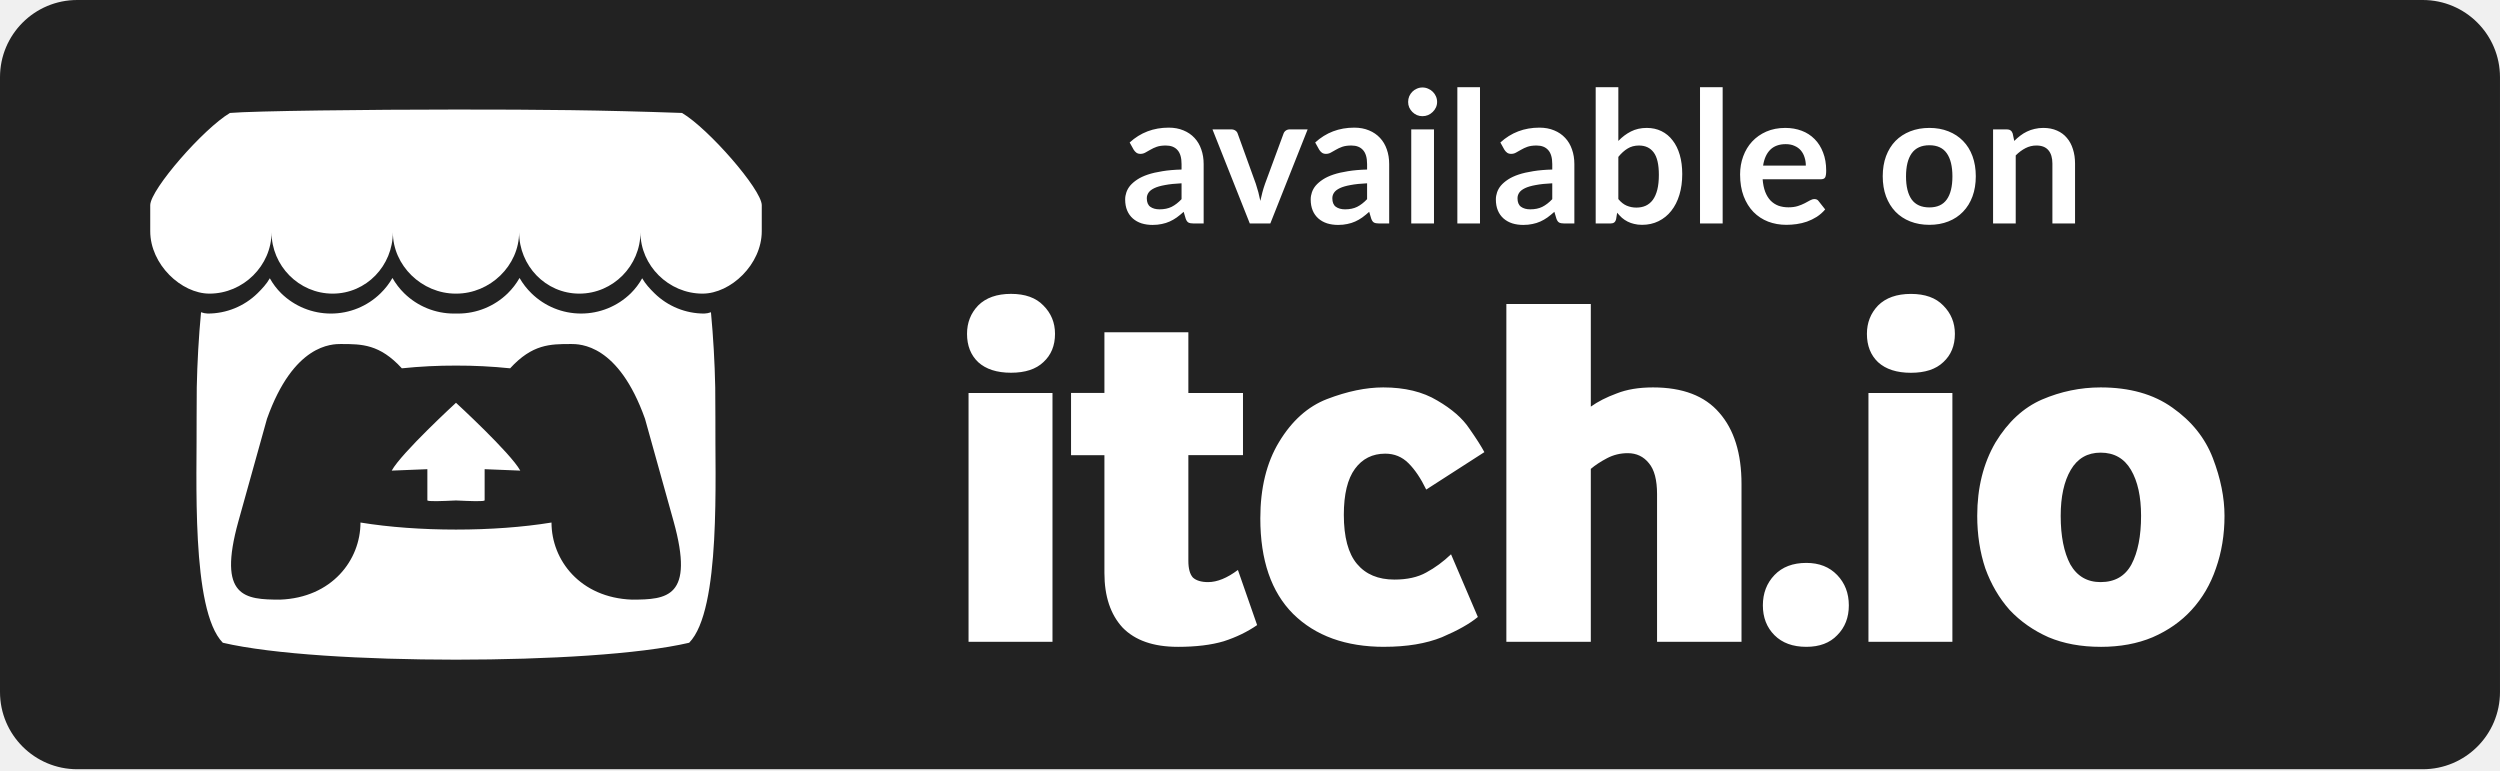
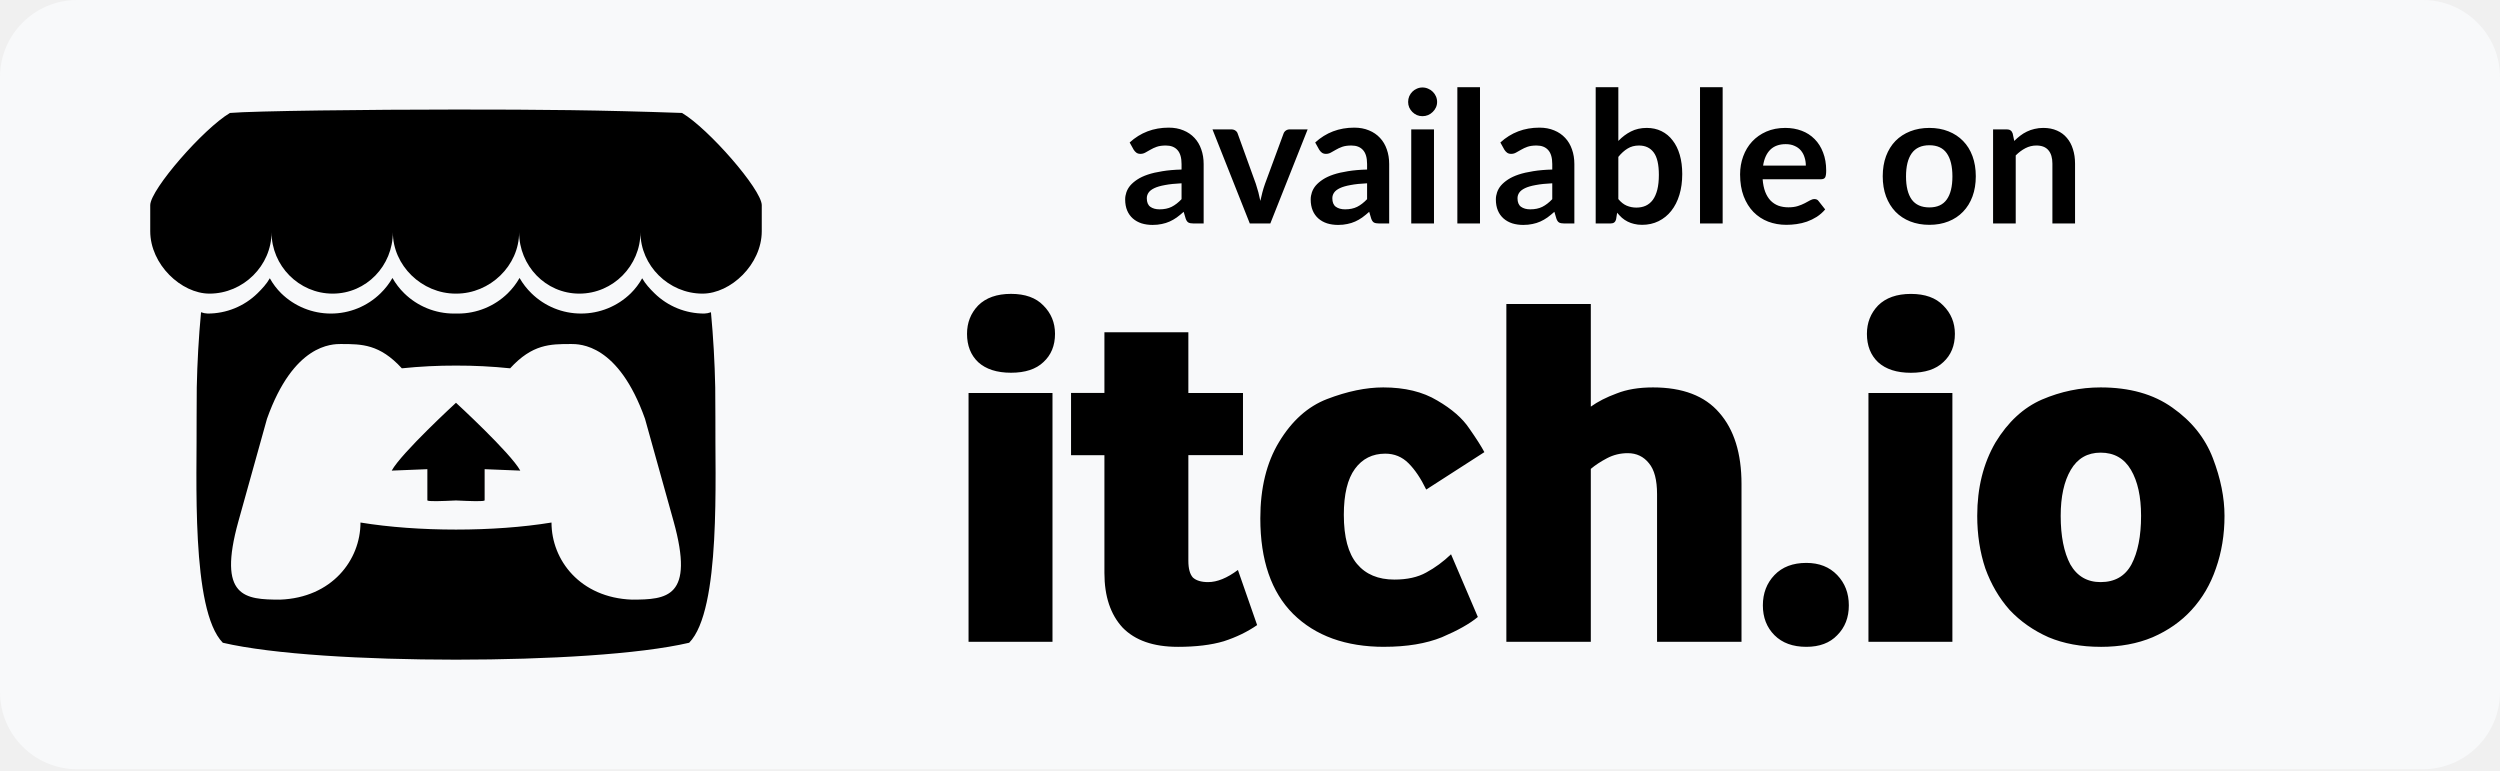
- <svg xmlns="http://www.w3.org/2000/svg" width="740" height="228" fill="none">
-   <path d="M717.137 0H22.858C10.234 0 0 10.234 0 22.858v181.976c0 12.624 10.234 22.858 22.858 22.858h694.279c12.624 0 22.858-10.234 22.858-22.858V22.858C739.995 10.234 729.761 0 717.137 0z" fill="#222" />
-   <path d="M68.069 33.433c-7.9 4.687-23.452 22.556-23.6 27.243v7.76c0 9.834 9.192 18.477 17.537 18.477 10.02 0 18.369-8.307 18.369-18.164 0 9.857 8.065 18.164 18.088 18.164 10.02 0 17.825-8.307 17.825-18.164 0 9.857 8.575 18.164 18.595 18.164h.181c10.023 0 18.595-8.307 18.595-18.164 0 9.857 7.809 18.164 17.828 18.164 10.023 0 18.085-8.307 18.085-18.164 0 9.857 8.353 18.164 18.372 18.164 8.345 0 17.537-8.643 17.537-18.481v-7.756c-.147-4.687-15.704-22.556-23.599-27.243-24.54-.861-41.552-1.013-66.909-1.009-25.352 0-59.924.397-66.908 1.01h.004zm48.094 48.847a20.681 20.681 0 0 1-3.526 4.543 20.955 20.955 0 0 1-14.688 5.99 21.014 21.014 0 0 1-14.713-5.994 19.644 19.644 0 0 1-3.368-4.452l-.003.003c-.953 1.675-2.283 3.11-3.655 4.456a21.025 21.025 0 0 1-14.718 5.987 6.346 6.346 0 0 1-1.984-.39 304.61 304.61 0 0 0-1.266 22.255v.033l-.045 8.803c.15 17.601-1.743 57.048 7.759 66.742 14.729 3.432 41.828 4.997 69.014 5.008h.007c27.186-.011 54.289-1.576 69.014-5.008 9.505-9.694 7.608-49.141 7.763-66.746l-.046-8.799v-.037c-.15-7.43-.572-14.852-1.266-22.25a6.334 6.334 0 0 1-1.984.39 21.025 21.025 0 0 1-14.717-5.991c-1.372-1.346-2.703-2.778-3.655-4.453h-.004a19.634 19.634 0 0 1-3.367 4.445 21.011 21.011 0 0 1-14.714 5.994 20.958 20.958 0 0 1-14.687-5.99 20.681 20.681 0 0 1-3.526-4.543 20.658 20.658 0 0 1-3.493 4.543 21.014 21.014 0 0 1-14.717 5.994 15.857 15.857 0 0 1-.597-.015h-.008c-.196 0-.396.015-.597.015a21.014 21.014 0 0 1-14.717-5.994 20.643 20.643 0 0 1-3.496-4.54zm-15.114 19.54v.011h.011c5.983.011 11.301 0 17.888 7.189 5.324-.55 10.673-.819 16.025-.805a152.6 152.6 0 0 1 16.025.805c6.592-7.189 11.906-7.181 17.893-7.189h.011v-.008c2.827 0 14.135 0 22.019 22.137l8.466 30.368c6.274 22.59-2.01 23.142-12.34 23.165-15.322-.571-23.803-11.698-23.803-22.825-8.481 1.391-18.376 2.087-28.271 2.087-9.894 0-19.789-.696-28.27-2.087 0 11.127-8.481 22.254-23.803 22.825-10.33-.023-18.61-.575-12.337-23.169l8.466-30.364c7.884-22.137 19.193-22.137 22.02-22.137v-.003zm33.924 17.4c-.015.019-16.131 14.816-19.026 20.081l10.553-.423v9.203c0 .431 4.233.253 8.473.056 4.241.197 8.478.375 8.478-.056v-9.203l10.552.423c-2.899-5.261-19.026-20.077-19.026-20.077l-.004-.004zm151.717 70.745v-73.643h24.846v73.643H286.69zm12.574-79.634c-4.192 0-7.436-1.047-9.732-3.141-2.195-2.096-3.292-4.89-3.292-8.383 0-3.293 1.097-6.087 3.292-8.383 2.296-2.292 5.538-3.439 9.729-3.439 4.192 0 7.386 1.147 9.581 3.44 2.295 2.292 3.443 5.087 3.443 8.382 0 3.493-1.147 6.287-3.44 8.383-2.197 2.094-5.39 3.141-9.581 3.141zm49.349 81.131c-7.186 0-12.626-1.896-16.32-5.688-3.59-3.891-5.385-9.279-5.385-16.165v-34.877h-9.88v-18.414h9.88v-17.96h24.846v17.964h16.169v18.406h-16.169v31.286c0 2.296.448 3.942 1.345 4.94.998.9 2.495 1.349 4.491 1.349 2.696 0 5.64-1.198 8.832-3.594l5.688 16.316c-2.892 1.998-6.185 3.595-9.879 4.789-3.692 1.101-8.231 1.652-13.618 1.652v-.004zm61.115 0c-11.377 0-20.358-3.243-26.944-9.729-6.486-6.485-9.729-15.915-9.729-28.289 0-8.983 1.846-16.517 5.537-22.602 3.792-6.289 8.534-10.531 14.226-12.725 5.987-2.296 11.526-3.443 16.619-3.443 6.384 0 11.724 1.297 16.017 3.893 4.291 2.494 7.434 5.238 9.43 8.231 2.099 2.994 3.596 5.338 4.49 7.034l-17.212 11.078c-1.592-3.294-3.338-5.889-5.238-7.786-1.895-1.895-4.188-2.842-6.879-2.842-3.794 0-6.788 1.496-8.98 4.49-2.195 2.993-3.292 7.534-3.292 13.621 0 6.586 1.298 11.427 3.893 14.521 2.59 3.094 6.282 4.641 11.074 4.641 3.795 0 6.938-.699 9.43-2.097 2.595-1.401 5.04-3.198 7.336-5.39l7.937 18.557c-2.396 1.993-5.94 3.99-10.632 5.991-4.689 1.892-10.377 2.838-17.064 2.838l-.019.008zm36.154-1.497v-99.99h24.998v30.387c2.094-1.497 4.639-2.794 7.635-3.893 2.993-1.197 6.585-1.795 10.775-1.795 8.781 0 15.317 2.494 19.608 7.483 4.392 4.994 6.588 12.031 6.588 21.112v46.704h-24.998v-43.714c0-4.188-.798-7.231-2.392-9.131-1.593-1.993-3.688-2.99-6.286-2.99-2.194 0-4.242.5-6.141 1.501-1.893.997-3.489 2.047-4.789 3.148v51.193h-24.998v-.015zm88.796 1.497c-3.991 0-7.135-1.147-9.43-3.44-2.293-2.295-3.439-5.239-3.439-8.832 0-3.593 1.146-6.587 3.439-8.98 2.295-2.394 5.439-3.591 9.43-3.591 3.792 0 6.836 1.197 9.131 3.591 2.298 2.393 3.447 5.387 3.447 8.98 0 3.593-1.146 6.536-3.439 8.829-2.192 2.295-5.236 3.443-9.132 3.443h-.007zm18.383-1.497v-73.643h24.847v73.643h-24.847zm12.567-79.619c-4.19 0-7.433-1.048-9.728-3.144-2.195-2.094-3.292-4.887-3.292-8.38 0-3.293 1.096-6.087 3.288-8.382 2.298-2.296 5.542-3.444 9.732-3.444 4.193 0 7.387 1.147 9.581 3.44 2.293 2.298 3.439 5.093 3.439 8.386 0 3.493-1.146 6.286-3.439 8.38-2.194 2.096-5.388 3.144-9.581 3.144zm56.156 81.116c-5.788 0-10.928-.948-15.42-2.842-4.49-1.996-8.332-4.691-11.524-8.085-3.092-3.492-5.485-7.583-7.181-12.272-1.6-4.79-2.4-9.98-2.4-15.571 0-8.28 1.796-15.514 5.389-21.702 3.694-6.088 8.285-10.328 13.773-12.722 5.588-2.396 11.376-3.594 17.363-3.594 8.579 0 15.662 1.995 21.248 5.986 5.687 3.992 9.681 8.981 11.981 14.967 2.293 5.99 3.44 11.679 3.44 17.068 0 5.587-.85 10.776-2.548 15.568-1.595 4.687-3.991 8.777-7.188 12.272-3.095 3.394-6.937 6.09-11.528 8.088-4.49 1.898-9.63 2.846-15.42 2.846l.015-.007zm0-19.162c4.19 0 7.234-1.745 9.131-5.235 1.895-3.593 2.842-8.383 2.842-14.37 0-5.689-.997-10.229-2.993-13.621-1.993-3.394-4.986-5.091-8.98-5.091-3.893 0-6.836 1.697-8.829 5.091-1.993 3.392-2.99 7.932-2.99 13.621 0 5.987.949 10.776 2.846 14.366 2.001 3.495 4.994 5.242 8.98 5.242l-.007-.003zM349.74 54.256c-1.936.09-3.564.262-4.885.516-1.321.235-2.379.542-3.176.922-.796.38-1.366.824-1.709 1.33a2.887 2.887 0 0 0-.516 1.656c0 1.176.344 2.017 1.031 2.524.706.507 1.62.76 2.741.76 1.376 0 2.561-.244 3.556-.733 1.013-.507 1.999-1.267 2.958-2.28v-4.695zm-15.361-12.078c3.202-2.93 7.056-4.396 11.562-4.396 1.628 0 3.085.271 4.369.814 1.285.525 2.37 1.266 3.257 2.225.887.941 1.556 2.072 2.008 3.393.471 1.32.706 2.768.706 4.342v17.588h-3.04c-.633 0-1.121-.091-1.465-.272-.344-.199-.615-.588-.814-1.167l-.598-2.008a26.415 26.415 0 0 1-2.062 1.682c-.67.47-1.366.869-2.09 1.194-.724.326-1.502.57-2.334.733-.814.181-1.719.272-2.714.272-1.176 0-2.262-.154-3.257-.462-.995-.325-1.855-.805-2.578-1.438a6.395 6.395 0 0 1-1.683-2.361c-.398-.941-.597-2.036-.597-3.284 0-.706.117-1.403.353-2.09a6.24 6.24 0 0 1 1.139-2.009c.543-.633 1.24-1.23 2.09-1.79.851-.562 1.891-1.05 3.121-1.466 1.249-.417 2.696-.751 4.343-1.005 1.646-.271 3.528-.434 5.645-.488v-1.629c0-1.863-.398-3.238-1.194-4.125-.796-.905-1.945-1.357-3.447-1.357-1.085 0-1.99.127-2.714.38a10.59 10.59 0 0 0-1.873.868c-.542.308-1.04.588-1.492.842a2.86 2.86 0 0 1-1.466.38c-.47 0-.868-.118-1.194-.353a3.234 3.234 0 0 1-.787-.869l-1.194-2.144zm52.685-3.88l-11.047 27.846h-6.079l-11.046-27.847h5.536c.507 0 .923.118 1.249.353.344.235.57.534.678.896l5.374 14.873a39.616 39.616 0 0 1 1.33 5.048c.181-.832.38-1.665.597-2.497.217-.832.48-1.683.787-2.551l5.483-14.873a1.83 1.83 0 0 1 .678-.896c.326-.235.715-.353 1.167-.353h5.293zm17.593 15.958c-1.936.09-3.564.262-4.885.516-1.321.235-2.379.542-3.175.922-.796.38-1.366.824-1.71 1.33a2.887 2.887 0 0 0-.516 1.656c0 1.176.344 2.017 1.032 2.524.705.507 1.619.76 2.741.76 1.375 0 2.56-.244 3.555-.733 1.013-.507 1.999-1.267 2.958-2.28v-4.695zm-15.361-12.078c3.202-2.93 7.056-4.396 11.562-4.396 1.628 0 3.085.271 4.369.814 1.285.525 2.371 1.266 3.257 2.225.887.941 1.556 2.072 2.009 3.393.47 1.32.705 2.768.705 4.342v17.588h-3.039c-.634 0-1.122-.091-1.466-.272-.344-.199-.615-.588-.814-1.167l-.597-2.008a26.61 26.61 0 0 1-2.063 1.682 12.65 12.65 0 0 1-2.09 1.194c-.724.326-1.502.57-2.334.733-.814.181-1.719.272-2.714.272-1.176 0-2.262-.154-3.257-.462-.995-.325-1.854-.805-2.578-1.438a6.395 6.395 0 0 1-1.683-2.361c-.398-.941-.597-2.036-.597-3.284 0-.706.118-1.403.353-2.09a6.225 6.225 0 0 1 1.14-2.009c.543-.633 1.239-1.23 2.09-1.79.85-.562 1.89-1.05 3.121-1.466 1.248-.417 2.696-.751 4.342-1.005 1.647-.271 3.528-.434 5.645-.488v-1.629c0-1.863-.398-3.238-1.194-4.125-.796-.905-1.945-1.357-3.447-1.357-1.085 0-1.99.127-2.714.38-.705.253-1.33.543-1.872.868-.543.308-1.041.588-1.493.842-.434.253-.923.38-1.466.38-.47 0-.868-.118-1.194-.353a3.234 3.234 0 0 1-.787-.869l-1.194-2.144zm35.164-3.88v27.846h-6.731V38.297h6.731zm.923-8.116c0 .58-.118 1.122-.353 1.629-.235.506-.552.95-.95 1.33a4.49 4.49 0 0 1-1.357.922 4.358 4.358 0 0 1-1.683.326 4.28 4.28 0 0 1-1.655-.326 4.602 4.602 0 0 1-1.33-.922 4.602 4.602 0 0 1-.923-1.33 4.092 4.092 0 0 1-.326-1.629c0-.597.109-1.158.326-1.682a4.51 4.51 0 0 1 .923-1.358c.38-.38.823-.678 1.33-.895a3.996 3.996 0 0 1 1.655-.353c.597 0 1.158.118 1.683.353a4.12 4.12 0 0 1 1.357.895c.398.38.715.833.95 1.358a4.07 4.07 0 0 1 .353 1.682zm12.696-4.37v40.331h-6.703v-40.33h6.703zm21.39 28.444c-1.936.09-3.565.262-4.886.516-1.32.235-2.379.542-3.175.922-.796.38-1.366.824-1.71 1.33a2.887 2.887 0 0 0-.516 1.656c0 1.176.344 2.017 1.032 2.524.705.507 1.619.76 2.741.76 1.375 0 2.56-.244 3.555-.733 1.014-.507 2-1.267 2.959-2.28v-4.695zm-15.362-12.078c3.203-2.93 7.057-4.396 11.562-4.396 1.628 0 3.085.271 4.37.814 1.284.525 2.37 1.266 3.256 2.225.887.941 1.557 2.072 2.009 3.393.47 1.32.706 2.768.706 4.342v17.588h-3.04c-.633 0-1.122-.091-1.466-.272-.344-.199-.615-.588-.814-1.167l-.597-2.008a26.422 26.422 0 0 1-2.063 1.682 12.65 12.65 0 0 1-2.09 1.194c-.723.326-1.501.57-2.334.733-.814.181-1.719.272-2.714.272-1.176 0-2.261-.154-3.257-.462-.995-.325-1.854-.805-2.578-1.438a6.395 6.395 0 0 1-1.683-2.361c-.398-.941-.597-2.036-.597-3.284 0-.706.118-1.403.353-2.09a6.225 6.225 0 0 1 1.14-2.009c.543-.633 1.239-1.23 2.09-1.79.85-.562 1.891-1.05 3.121-1.466 1.248-.417 2.696-.751 4.342-1.005 1.647-.271 3.529-.434 5.646-.488v-1.629c0-1.863-.398-3.238-1.195-4.125-.796-.905-1.945-1.357-3.446-1.357-1.086 0-1.991.127-2.714.38a10.59 10.59 0 0 0-1.873.868c-.543.308-1.041.588-1.493.842-.434.253-.923.38-1.465.38-.471 0-.869-.118-1.195-.353a3.25 3.25 0 0 1-.787-.869l-1.194-2.144zm34.92 16.746c.76.923 1.583 1.574 2.47 1.954a7.28 7.28 0 0 0 2.849.57c1.032 0 1.955-.18 2.769-.543.832-.38 1.538-.959 2.117-1.737.579-.796 1.022-1.8 1.33-3.012.307-1.23.461-2.696.461-4.397 0-3.058-.507-5.265-1.52-6.622-1.013-1.375-2.47-2.063-4.37-2.063-1.284 0-2.406.299-3.365.896-.959.579-1.873 1.402-2.741 2.47v12.484zm0-17.207c1.122-1.176 2.361-2.108 3.718-2.795 1.375-.706 2.94-1.059 4.695-1.059 1.611 0 3.058.317 4.343.95a9.109 9.109 0 0 1 3.311 2.741c.923 1.176 1.628 2.606 2.117 4.288.489 1.683.733 3.574.733 5.673 0 2.261-.281 4.315-.842 6.16-.56 1.846-1.366 3.43-2.415 4.75a10.86 10.86 0 0 1-3.745 3.04c-1.466.724-3.094 1.086-4.886 1.086-.868 0-1.655-.09-2.361-.272a8.335 8.335 0 0 1-3.61-1.818 16 16 0 0 1-1.411-1.493l-.299 1.873c-.108.47-.298.805-.569 1.004-.254.199-.607.299-1.059.299h-4.424V25.813h6.704v15.904zm30.879-15.904v40.33h-6.703v-40.33h6.703zm24.619 23.205c0-.869-.126-1.683-.379-2.443a5.672 5.672 0 0 0-1.086-2.035c-.489-.58-1.113-1.032-1.873-1.357-.742-.344-1.61-.516-2.605-.516-1.936 0-3.465.552-4.587 1.655-1.104 1.104-1.809 2.67-2.117 4.696h12.647zm-12.783 4.044c.109 1.43.362 2.669.76 3.718.398 1.031.923 1.89 1.574 2.578a6.425 6.425 0 0 0 2.307 1.52c.905.326 1.9.489 2.986.489 1.085 0 2.017-.127 2.795-.38a12.492 12.492 0 0 0 2.063-.842 34.088 34.088 0 0 0 1.547-.84c.452-.254.887-.38 1.303-.38.561 0 .977.207 1.248.623l1.927 2.443a11.47 11.47 0 0 1-2.497 2.198 14.856 14.856 0 0 1-2.904 1.412c-.995.344-2.017.588-3.067.733a21.665 21.665 0 0 1-3.012.217c-1.936 0-3.737-.317-5.401-.95a12.337 12.337 0 0 1-4.343-2.85c-1.23-1.267-2.198-2.823-2.904-4.668-.705-1.864-1.058-4.017-1.058-6.46 0-1.9.307-3.682.922-5.346.616-1.683 1.493-3.14 2.633-4.37 1.158-1.248 2.56-2.235 4.207-2.958 1.665-.724 3.537-1.086 5.618-1.086 1.755 0 3.374.28 4.858.841a10.51 10.51 0 0 1 3.827 2.47c1.068 1.068 1.9 2.389 2.497 3.963.615 1.556.923 3.338.923 5.346 0 1.014-.109 1.701-.326 2.063-.217.344-.633.516-1.248.516h-17.235zm49.36-15.199c2.063 0 3.936.335 5.619 1.004 1.7.67 3.148 1.62 4.342 2.85 1.212 1.23 2.144 2.732 2.796 4.505.651 1.773.977 3.755.977 5.944 0 2.208-.326 4.198-.977 5.971-.652 1.773-1.584 3.284-2.796 4.532-1.194 1.249-2.642 2.208-4.342 2.877-1.683.67-3.556 1.005-5.619 1.005-2.08 0-3.971-.335-5.672-1.005-1.701-.67-3.157-1.628-4.37-2.877-1.194-1.248-2.126-2.759-2.795-4.532-.651-1.773-.977-3.764-.977-5.97 0-2.19.326-4.172.977-5.945.669-1.773 1.601-3.275 2.795-4.505 1.213-1.23 2.669-2.18 4.37-2.85 1.701-.67 3.592-1.004 5.672-1.004zm0 23.53c2.316 0 4.026-.777 5.13-2.333 1.122-1.556 1.683-3.836 1.683-6.84 0-3.003-.561-5.292-1.683-6.866-1.104-1.574-2.814-2.361-5.13-2.361-2.352 0-4.098.796-5.238 2.388-1.121 1.574-1.682 3.854-1.682 6.84 0 2.985.561 5.265 1.682 6.839 1.14 1.556 2.886 2.334 5.238 2.334zm25.117-19.676a17.622 17.622 0 0 1 1.765-1.547 10.806 10.806 0 0 1 1.981-1.221 10.36 10.36 0 0 1 2.252-.787 10.69 10.69 0 0 1 2.606-.299c1.52 0 2.868.262 4.044.787 1.176.507 2.153 1.23 2.931 2.171.796.923 1.393 2.036 1.791 3.339.417 1.284.625 2.705.625 4.26v17.724h-6.704V48.42c0-1.701-.389-3.013-1.167-3.936-.778-.94-1.963-1.411-3.556-1.411a6.977 6.977 0 0 0-3.256.787c-1.014.525-1.973 1.24-2.877 2.144v20.139h-6.704V38.297h4.098c.869 0 1.439.407 1.71 1.222l.461 2.198z" fill="#fff" />
+ <svg xmlns="http://www.w3.org/2000/svg" width="740" height="228">
+   <g>
+     <rect fill="none" id="canvas_background" height="602" width="802" y="-1" x="-1" />
+   </g>
+   <g>
+     <path id="svg_1" fill="#f8f9fa" d="m717.137,0l-694.279,0c-12.624,0 -22.858,10.234 -22.858,22.858l0,181.976c0,12.624 10.234,22.858 22.858,22.858l694.279,0c12.624,0 22.858,-10.234 22.858,-22.858l0,-181.976c0,-12.624 -10.234,-22.858 -22.858,-22.858z" />
+     <path id="svg_2" fill="#000000" d="m68.069,33.433c-7.9,4.687 -23.452,22.556 -23.6,27.243l0,7.76c0,9.834 9.192,18.477 17.537,18.477c10.02,0 18.369,-8.307 18.369,-18.164c0,9.857 8.065,18.164 18.088,18.164c10.02,0 17.825,-8.307 17.825,-18.164c0,9.857 8.575,18.164 18.595,18.164l0.181,0c10.023,0 18.595,-8.307 18.595,-18.164c0,9.857 7.809,18.164 17.828,18.164c10.023,0 18.085,-8.307 18.085,-18.164c0,9.857 8.353,18.164 18.372,18.164c8.345,0 17.537,-8.643 17.537,-18.481l0,-7.756c-0.147,-4.687 -15.704,-22.556 -23.599,-27.243c-24.54,-0.861 -41.552,-1.013 -66.909,-1.009c-25.352,0 -59.924,0.397 -66.908,1.01l0.004,0l0,-0.001zm48.094,48.847a20.681,20.681 0 0 1 -3.526,4.543a20.955,20.955 0 0 1 -14.688,5.99a21.014,21.014 0 0 1 -14.713,-5.994a19.644,19.644 0 0 1 -3.368,-4.452l-0.003,0.003c-0.953,1.675 -2.283,3.11 -3.655,4.456a21.025,21.025 0 0 1 -14.718,5.987a6.346,6.346 0 0 1 -1.984,-0.39a304.61,304.61 0 0 0 -1.266,22.255l0,0.033l-0.045,8.803c0.15,17.601 -1.743,57.048 7.759,66.742c14.729,3.432 41.828,4.997 69.014,5.008l0.007,0c27.186,-0.011 54.289,-1.576 69.014,-5.008c9.505,-9.694 7.608,-49.141 7.763,-66.746l-0.046,-8.799l0,-0.037c-0.15,-7.43 -0.572,-14.852 -1.266,-22.25a6.334,6.334 0 0 1 -1.984,0.39a21.025,21.025 0 0 1 -14.717,-5.991c-1.372,-1.346 -2.703,-2.778 -3.655,-4.453l-0.004,0a19.634,19.634 0 0 1 -3.367,4.445a21.011,21.011 0 0 1 -14.714,5.994a20.958,20.958 0 0 1 -14.687,-5.99a20.681,20.681 0 0 1 -3.526,-4.543a20.658,20.658 0 0 1 -3.493,4.543a21.014,21.014 0 0 1 -14.717,5.994a15.857,15.857 0 0 1 -0.597,-0.015l-0.008,0c-0.196,0 -0.396,0.015 -0.597,0.015a21.014,21.014 0 0 1 -14.717,-5.994a20.643,20.643 0 0 1 -3.496,-4.54l0,0.001zm-15.114,19.54l0,0.011l0.011,0c5.983,0.011 11.301,0 17.888,7.189c5.324,-0.55 10.673,-0.819 16.025,-0.805a152.6,152.6 0 0 1 16.025,0.805c6.592,-7.189 11.906,-7.181 17.893,-7.189l0.011,0l0,-0.008c2.827,0 14.135,0 22.019,22.137l8.466,30.368c6.274,22.59 -2.01,23.142 -12.34,23.165c-15.322,-0.571 -23.803,-11.698 -23.803,-22.825c-8.481,1.391 -18.376,2.087 -28.271,2.087c-9.894,0 -19.789,-0.696 -28.27,-2.087c0,11.127 -8.481,22.254 -23.803,22.825c-10.33,-0.023 -18.61,-0.575 -12.337,-23.169l8.466,-30.364c7.884,-22.137 19.193,-22.137 22.02,-22.137l0,-0.003zm33.924,17.4c-0.015,0.019 -16.131,14.816 -19.026,20.081l10.553,-0.423l0,9.203c0,0.431 4.233,0.253 8.473,0.056c4.241,0.197 8.478,0.375 8.478,-0.056l0,-9.203l10.552,0.423c-2.899,-5.261 -19.026,-20.077 -19.026,-20.077l-0.004,-0.004zm151.717,70.745l0,-73.643l24.846,0l0,73.643l-24.846,0zm12.574,-79.634c-4.192,0 -7.436,-1.047 -9.732,-3.141c-2.195,-2.096 -3.292,-4.89 -3.292,-8.383c0,-3.293 1.097,-6.087 3.292,-8.383c2.296,-2.292 5.538,-3.439 9.729,-3.439c4.192,0 7.386,1.147 9.581,3.44c2.295,2.292 3.443,5.087 3.443,8.382c0,3.493 -1.147,6.287 -3.44,8.383c-2.197,2.094 -5.39,3.141 -9.581,3.141zm49.349,81.131c-7.186,0 -12.626,-1.896 -16.32,-5.688c-3.59,-3.891 -5.385,-9.279 -5.385,-16.165l0,-34.877l-9.88,0l0,-18.414l9.88,0l0,-17.96l24.846,0l0,17.964l16.169,0l0,18.406l-16.169,0l0,31.286c0,2.296 0.448,3.942 1.345,4.94c0.998,0.9 2.495,1.349 4.491,1.349c2.696,0 5.64,-1.198 8.832,-3.594l5.688,16.316c-2.892,1.998 -6.185,3.595 -9.879,4.789c-3.692,1.101 -8.231,1.652 -13.618,1.652l0,-0.004zm61.115,0c-11.377,0 -20.358,-3.243 -26.944,-9.729c-6.486,-6.485 -9.729,-15.915 -9.729,-28.289c0,-8.983 1.846,-16.517 5.537,-22.602c3.792,-6.289 8.534,-10.531 14.226,-12.725c5.987,-2.296 11.526,-3.443 16.619,-3.443c6.384,0 11.724,1.297 16.017,3.893c4.291,2.494 7.434,5.238 9.43,8.231c2.099,2.994 3.596,5.338 4.49,7.034l-17.212,11.078c-1.592,-3.294 -3.338,-5.889 -5.238,-7.786c-1.895,-1.895 -4.188,-2.842 -6.879,-2.842c-3.794,0 -6.788,1.496 -8.98,4.49c-2.195,2.993 -3.292,7.534 -3.292,13.621c0,6.586 1.298,11.427 3.893,14.521c2.59,3.094 6.282,4.641 11.074,4.641c3.795,0 6.938,-0.699 9.43,-2.097c2.595,-1.401 5.04,-3.198 7.336,-5.39l7.937,18.557c-2.396,1.993 -5.94,3.99 -10.632,5.991c-4.689,1.892 -10.377,2.838 -17.064,2.838l-0.019,0.008zm36.154,-1.497l0,-99.99l24.998,0l0,30.387c2.094,-1.497 4.639,-2.794 7.635,-3.893c2.993,-1.197 6.585,-1.795 10.775,-1.795c8.781,0 15.317,2.494 19.608,7.483c4.392,4.994 6.588,12.031 6.588,21.112l0,46.704l-24.998,0l0,-43.714c0,-4.188 -0.798,-7.231 -2.392,-9.131c-1.593,-1.993 -3.688,-2.99 -6.286,-2.99c-2.194,0 -4.242,0.5 -6.141,1.501c-1.893,0.997 -3.489,2.047 -4.789,3.148l0,51.193l-24.998,0l0,-0.015zm88.796,1.497c-3.991,0 -7.135,-1.147 -9.43,-3.44c-2.293,-2.295 -3.439,-5.239 -3.439,-8.832c0,-3.593 1.146,-6.587 3.439,-8.98c2.295,-2.394 5.439,-3.591 9.43,-3.591c3.792,0 6.836,1.197 9.131,3.591c2.298,2.393 3.447,5.387 3.447,8.98c0,3.593 -1.146,6.536 -3.439,8.829c-2.192,2.295 -5.236,3.443 -9.132,3.443l-0.007,0zm18.383,-1.497l0,-73.643l24.847,0l0,73.643l-24.847,0zm12.567,-79.619c-4.19,0 -7.433,-1.048 -9.728,-3.144c-2.195,-2.094 -3.292,-4.887 -3.292,-8.38c0,-3.293 1.096,-6.087 3.288,-8.382c2.298,-2.296 5.542,-3.444 9.732,-3.444c4.193,0 7.387,1.147 9.581,3.44c2.293,2.298 3.439,5.093 3.439,8.386c0,3.493 -1.146,6.286 -3.439,8.38c-2.194,2.096 -5.388,3.144 -9.581,3.144zm56.156,81.116c-5.788,0 -10.928,-0.948 -15.42,-2.842c-4.49,-1.996 -8.332,-4.691 -11.524,-8.085c-3.092,-3.492 -5.485,-7.583 -7.181,-12.272c-1.6,-4.79 -2.4,-9.98 -2.4,-15.571c0,-8.28 1.796,-15.514 5.389,-21.702c3.694,-6.088 8.285,-10.328 13.773,-12.722c5.588,-2.396 11.376,-3.594 17.363,-3.594c8.579,0 15.662,1.995 21.248,5.986c5.687,3.992 9.681,8.981 11.981,14.967c2.293,5.99 3.44,11.679 3.44,17.068c0,5.587 -0.85,10.776 -2.548,15.568c-1.595,4.687 -3.991,8.777 -7.188,12.272c-3.095,3.394 -6.937,6.09 -11.528,8.088c-4.49,1.898 -9.63,2.846 -15.42,2.846l0.015,-0.007zm0,-19.162c4.19,0 7.234,-1.745 9.131,-5.235c1.895,-3.593 2.842,-8.383 2.842,-14.37c0,-5.689 -0.997,-10.229 -2.993,-13.621c-1.993,-3.394 -4.986,-5.091 -8.98,-5.091c-3.893,0 -6.836,1.697 -8.829,5.091c-1.993,3.392 -2.99,7.932 -2.99,13.621c0,5.987 0.949,10.776 2.846,14.366c2.001,3.495 4.994,5.242 8.98,5.242l-0.007,-0.003zm-272.044,-118.044c-1.936,0.09 -3.564,0.262 -4.885,0.516c-1.321,0.235 -2.379,0.542 -3.176,0.922c-0.796,0.38 -1.366,0.824 -1.709,1.33a2.887,2.887 0 0 0 -0.516,1.656c0,1.176 0.344,2.017 1.031,2.524c0.706,0.507 1.62,0.76 2.741,0.76c1.376,0 2.561,-0.244 3.556,-0.733c1.013,-0.507 1.999,-1.267 2.958,-2.28l0,-4.695zm-15.361,-12.078c3.202,-2.93 7.056,-4.396 11.562,-4.396c1.628,0 3.085,0.271 4.369,0.814c1.285,0.525 2.37,1.266 3.257,2.225c0.887,0.941 1.556,2.072 2.008,3.393c0.471,1.32 0.706,2.768 0.706,4.342l0,17.588l-3.04,0c-0.633,0 -1.121,-0.091 -1.465,-0.272c-0.344,-0.199 -0.615,-0.588 -0.814,-1.167l-0.598,-2.008a26.415,26.415 0 0 1 -2.062,1.682c-0.67,0.47 -1.366,0.869 -2.09,1.194c-0.724,0.326 -1.502,0.57 -2.334,0.733c-0.814,0.181 -1.719,0.272 -2.714,0.272c-1.176,0 -2.262,-0.154 -3.257,-0.462c-0.995,-0.325 -1.855,-0.805 -2.578,-1.438a6.395,6.395 0 0 1 -1.683,-2.361c-0.398,-0.941 -0.597,-2.036 -0.597,-3.284c0,-0.706 0.117,-1.403 0.353,-2.09a6.24,6.24 0 0 1 1.139,-2.009c0.543,-0.633 1.24,-1.23 2.09,-1.79c0.851,-0.562 1.891,-1.05 3.121,-1.466c1.249,-0.417 2.696,-0.751 4.343,-1.005c1.646,-0.271 3.528,-0.434 5.645,-0.488l0,-1.629c0,-1.863 -0.398,-3.238 -1.194,-4.125c-0.796,-0.905 -1.945,-1.357 -3.447,-1.357c-1.085,0 -1.99,0.127 -2.714,0.38a10.59,10.59 0 0 0 -1.873,0.868c-0.542,0.308 -1.04,0.588 -1.492,0.842a2.86,2.86 0 0 1 -1.466,0.38c-0.47,0 -0.868,-0.118 -1.194,-0.353a3.234,3.234 0 0 1 -0.787,-0.869l-1.194,-2.144zm52.685,-3.88l-11.047,27.846l-6.079,0l-11.046,-27.847l5.536,0c0.507,0 0.923,0.118 1.249,0.353c0.344,0.235 0.57,0.534 0.678,0.896l5.374,14.873a39.616,39.616 0 0 1 1.33,5.048c0.181,-0.832 0.38,-1.665 0.597,-2.497c0.217,-0.832 0.48,-1.683 0.787,-2.551l5.483,-14.873a1.83,1.83 0 0 1 0.678,-0.896c0.326,-0.235 0.715,-0.353 1.167,-0.353l5.293,0l0,0.001zm17.593,15.958c-1.936,0.09 -3.564,0.262 -4.885,0.516c-1.321,0.235 -2.379,0.542 -3.175,0.922c-0.796,0.38 -1.366,0.824 -1.71,1.33a2.887,2.887 0 0 0 -0.516,1.656c0,1.176 0.344,2.017 1.032,2.524c0.705,0.507 1.619,0.76 2.741,0.76c1.375,0 2.56,-0.244 3.555,-0.733c1.013,-0.507 1.999,-1.267 2.958,-2.28l0,-4.695zm-15.361,-12.078c3.202,-2.93 7.056,-4.396 11.562,-4.396c1.628,0 3.085,0.271 4.369,0.814c1.285,0.525 2.371,1.266 3.257,2.225c0.887,0.941 1.556,2.072 2.009,3.393c0.47,1.32 0.705,2.768 0.705,4.342l0,17.588l-3.039,0c-0.634,0 -1.122,-0.091 -1.466,-0.272c-0.344,-0.199 -0.615,-0.588 -0.814,-1.167l-0.597,-2.008a26.61,26.61 0 0 1 -2.063,1.682a12.65,12.65 0 0 1 -2.09,1.194c-0.724,0.326 -1.502,0.57 -2.334,0.733c-0.814,0.181 -1.719,0.272 -2.714,0.272c-1.176,0 -2.262,-0.154 -3.257,-0.462c-0.995,-0.325 -1.854,-0.805 -2.578,-1.438a6.395,6.395 0 0 1 -1.683,-2.361c-0.398,-0.941 -0.597,-2.036 -0.597,-3.284c0,-0.706 0.118,-1.403 0.353,-2.09a6.225,6.225 0 0 1 1.14,-2.009c0.543,-0.633 1.239,-1.23 2.09,-1.79c0.85,-0.562 1.89,-1.05 3.121,-1.466c1.248,-0.417 2.696,-0.751 4.342,-1.005c1.647,-0.271 3.528,-0.434 5.645,-0.488l0,-1.629c0,-1.863 -0.398,-3.238 -1.194,-4.125c-0.796,-0.905 -1.945,-1.357 -3.447,-1.357c-1.085,0 -1.99,0.127 -2.714,0.38c-0.705,0.253 -1.33,0.543 -1.872,0.868c-0.543,0.308 -1.041,0.588 -1.493,0.842c-0.434,0.253 -0.923,0.38 -1.466,0.38c-0.47,0 -0.868,-0.118 -1.194,-0.353a3.234,3.234 0 0 1 -0.787,-0.869l-1.194,-2.144zm35.164,-3.88l0,27.846l-6.731,0l0,-27.847l6.731,0l0,0.001zm0.923,-8.116c0,0.58 -0.118,1.122 -0.353,1.629c-0.235,0.506 -0.552,0.95 -0.95,1.33a4.49,4.49 0 0 1 -1.357,0.922a4.358,4.358 0 0 1 -1.683,0.326a4.28,4.28 0 0 1 -1.655,-0.326a4.602,4.602 0 0 1 -1.33,-0.922a4.602,4.602 0 0 1 -0.923,-1.33a4.092,4.092 0 0 1 -0.326,-1.629c0,-0.597 0.109,-1.158 0.326,-1.682a4.51,4.51 0 0 1 0.923,-1.358c0.38,-0.38 0.823,-0.678 1.33,-0.895a3.996,3.996 0 0 1 1.655,-0.353c0.597,0 1.158,0.118 1.683,0.353a4.12,4.12 0 0 1 1.357,0.895c0.398,0.38 0.715,0.833 0.95,1.358a4.07,4.07 0 0 1 0.353,1.682zm12.696,-4.37l0,40.331l-6.703,0l0,-40.33l6.703,0l0,-0.001zm21.39,28.444c-1.936,0.09 -3.565,0.262 -4.886,0.516c-1.32,0.235 -2.379,0.542 -3.175,0.922c-0.796,0.38 -1.366,0.824 -1.71,1.33a2.887,2.887 0 0 0 -0.516,1.656c0,1.176 0.344,2.017 1.032,2.524c0.705,0.507 1.619,0.76 2.741,0.76c1.375,0 2.56,-0.244 3.555,-0.733c1.014,-0.507 2,-1.267 2.959,-2.28l0,-4.695zm-15.362,-12.078c3.203,-2.93 7.057,-4.396 11.562,-4.396c1.628,0 3.085,0.271 4.37,0.814c1.284,0.525 2.37,1.266 3.256,2.225c0.887,0.941 1.557,2.072 2.009,3.393c0.47,1.32 0.706,2.768 0.706,4.342l0,17.588l-3.04,0c-0.633,0 -1.122,-0.091 -1.466,-0.272c-0.344,-0.199 -0.615,-0.588 -0.814,-1.167l-0.597,-2.008a26.422,26.422 0 0 1 -2.063,1.682a12.65,12.65 0 0 1 -2.09,1.194c-0.723,0.326 -1.501,0.57 -2.334,0.733c-0.814,0.181 -1.719,0.272 -2.714,0.272c-1.176,0 -2.261,-0.154 -3.257,-0.462c-0.995,-0.325 -1.854,-0.805 -2.578,-1.438a6.395,6.395 0 0 1 -1.683,-2.361c-0.398,-0.941 -0.597,-2.036 -0.597,-3.284c0,-0.706 0.118,-1.403 0.353,-2.09a6.225,6.225 0 0 1 1.14,-2.009c0.543,-0.633 1.239,-1.23 2.09,-1.79c0.85,-0.562 1.891,-1.05 3.121,-1.466c1.248,-0.417 2.696,-0.751 4.342,-1.005c1.647,-0.271 3.529,-0.434 5.646,-0.488l0,-1.629c0,-1.863 -0.398,-3.238 -1.195,-4.125c-0.796,-0.905 -1.945,-1.357 -3.446,-1.357c-1.086,0 -1.991,0.127 -2.714,0.38a10.59,10.59 0 0 0 -1.873,0.868c-0.543,0.308 -1.041,0.588 -1.493,0.842c-0.434,0.253 -0.923,0.38 -1.465,0.38c-0.471,0 -0.869,-0.118 -1.195,-0.353a3.25,3.25 0 0 1 -0.787,-0.869l-1.194,-2.144zm34.92,16.746c0.76,0.923 1.583,1.574 2.47,1.954a7.28,7.28 0 0 0 2.849,0.57c1.032,0 1.955,-0.18 2.769,-0.543c0.832,-0.38 1.538,-0.959 2.117,-1.737c0.579,-0.796 1.022,-1.8 1.33,-3.012c0.307,-1.23 0.461,-2.696 0.461,-4.397c0,-3.058 -0.507,-5.265 -1.52,-6.622c-1.013,-1.375 -2.47,-2.063 -4.37,-2.063c-1.284,0 -2.406,0.299 -3.365,0.896c-0.959,0.579 -1.873,1.402 -2.741,2.47l0,12.484zm0,-17.207c1.122,-1.176 2.361,-2.108 3.718,-2.795c1.375,-0.706 2.94,-1.059 4.695,-1.059c1.611,0 3.058,0.317 4.343,0.95a9.109,9.109 0 0 1 3.311,2.741c0.923,1.176 1.628,2.606 2.117,4.288c0.489,1.683 0.733,3.574 0.733,5.673c0,2.261 -0.281,4.315 -0.842,6.16c-0.56,1.846 -1.366,3.43 -2.415,4.75a10.86,10.86 0 0 1 -3.745,3.04c-1.466,0.724 -3.094,1.086 -4.886,1.086c-0.868,0 -1.655,-0.09 -2.361,-0.272a8.335,8.335 0 0 1 -3.61,-1.818a16,16 0 0 1 -1.411,-1.493l-0.299,1.873c-0.108,0.47 -0.298,0.805 -0.569,1.004c-0.254,0.199 -0.607,0.299 -1.059,0.299l-4.424,0l0,-40.331l6.704,0l0,15.904zm30.879,-15.904l0,40.33l-6.703,0l0,-40.33l6.703,0zm24.619,23.205c0,-0.869 -0.126,-1.683 -0.379,-2.443a5.672,5.672 0 0 0 -1.086,-2.035c-0.489,-0.58 -1.113,-1.032 -1.873,-1.357c-0.742,-0.344 -1.61,-0.516 -2.605,-0.516c-1.936,0 -3.465,0.552 -4.587,1.655c-1.104,1.104 -1.809,2.67 -2.117,4.696l12.647,0zm-12.783,4.044c0.109,1.43 0.362,2.669 0.76,3.718c0.398,1.031 0.923,1.89 1.574,2.578a6.425,6.425 0 0 0 2.307,1.52c0.905,0.326 1.9,0.489 2.986,0.489c1.085,0 2.017,-0.127 2.795,-0.38a12.492,12.492 0 0 0 2.063,-0.842a34.088,34.088 0 0 0 1.547,-0.84c0.452,-0.254 0.887,-0.38 1.303,-0.38c0.561,0 0.977,0.207 1.248,0.623l1.927,2.443a11.47,11.47 0 0 1 -2.497,2.198a14.856,14.856 0 0 1 -2.904,1.412c-0.995,0.344 -2.017,0.588 -3.067,0.733a21.665,21.665 0 0 1 -3.012,0.217c-1.936,0 -3.737,-0.317 -5.401,-0.95a12.337,12.337 0 0 1 -4.343,-2.85c-1.23,-1.267 -2.198,-2.823 -2.904,-4.668c-0.705,-1.864 -1.058,-4.017 -1.058,-6.46c0,-1.9 0.307,-3.682 0.922,-5.346c0.616,-1.683 1.493,-3.14 2.633,-4.37c1.158,-1.248 2.56,-2.235 4.207,-2.958c1.665,-0.724 3.537,-1.086 5.618,-1.086c1.755,0 3.374,0.28 4.858,0.841a10.51,10.51 0 0 1 3.827,2.47c1.068,1.068 1.9,2.389 2.497,3.963c0.615,1.556 0.923,3.338 0.923,5.346c0,1.014 -0.109,1.701 -0.326,2.063c-0.217,0.344 -0.633,0.516 -1.248,0.516l-17.235,0zm49.36,-15.199c2.063,0 3.936,0.335 5.619,1.004c1.7,0.67 3.148,1.62 4.342,2.85c1.212,1.23 2.144,2.732 2.796,4.505c0.651,1.773 0.977,3.755 0.977,5.944c0,2.208 -0.326,4.198 -0.977,5.971c-0.652,1.773 -1.584,3.284 -2.796,4.532c-1.194,1.249 -2.642,2.208 -4.342,2.877c-1.683,0.67 -3.556,1.005 -5.619,1.005c-2.08,0 -3.971,-0.335 -5.672,-1.005c-1.701,-0.67 -3.157,-1.628 -4.37,-2.877c-1.194,-1.248 -2.126,-2.759 -2.795,-4.532c-0.651,-1.773 -0.977,-3.764 -0.977,-5.97c0,-2.19 0.326,-4.172 0.977,-5.945c0.669,-1.773 1.601,-3.275 2.795,-4.505c1.213,-1.23 2.669,-2.18 4.37,-2.85c1.701,-0.67 3.592,-1.004 5.672,-1.004zm0,23.53c2.316,0 4.026,-0.777 5.13,-2.333c1.122,-1.556 1.683,-3.836 1.683,-6.84c0,-3.003 -0.561,-5.292 -1.683,-6.866c-1.104,-1.574 -2.814,-2.361 -5.13,-2.361c-2.352,0 -4.098,0.796 -5.238,2.388c-1.121,1.574 -1.682,3.854 -1.682,6.84c0,2.985 0.561,5.265 1.682,6.839c1.14,1.556 2.886,2.334 5.238,2.334l0,-0.001zm25.117,-19.676a17.622,17.622 0 0 1 1.765,-1.547a10.806,10.806 0 0 1 1.981,-1.221a10.36,10.36 0 0 1 2.252,-0.787a10.69,10.69 0 0 1 2.606,-0.299c1.52,0 2.868,0.262 4.044,0.787c1.176,0.507 2.153,1.23 2.931,2.171c0.796,0.923 1.393,2.036 1.791,3.339c0.417,1.284 0.625,2.705 0.625,4.26l0,17.724l-6.704,0l0,-17.724c0,-1.701 -0.389,-3.013 -1.167,-3.936c-0.778,-0.94 -1.963,-1.411 -3.556,-1.411a6.977,6.977 0 0 0 -3.256,0.787c-1.014,0.525 -1.973,1.24 -2.877,2.144l0,20.139l-6.704,0l0,-27.846l4.098,0c0.869,0 1.439,0.407 1.71,1.222l0.461,2.198z" />
+   </g>
</svg>
